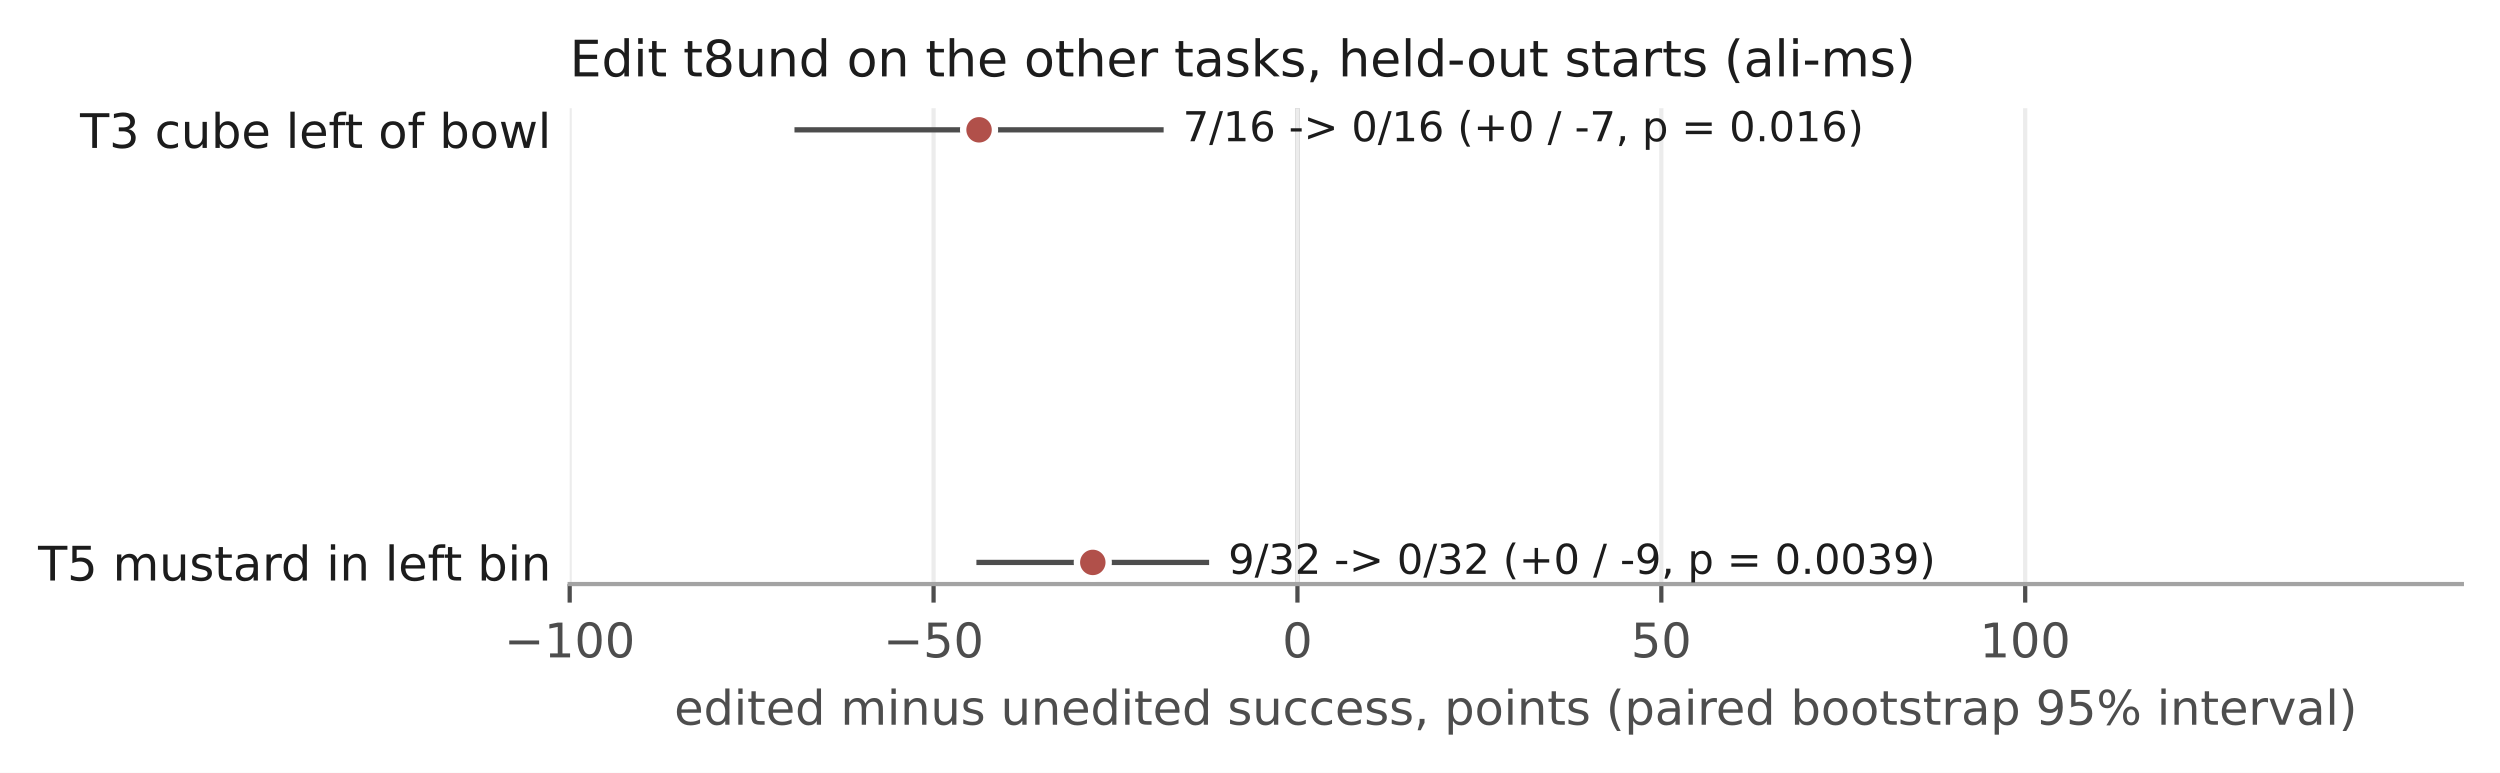
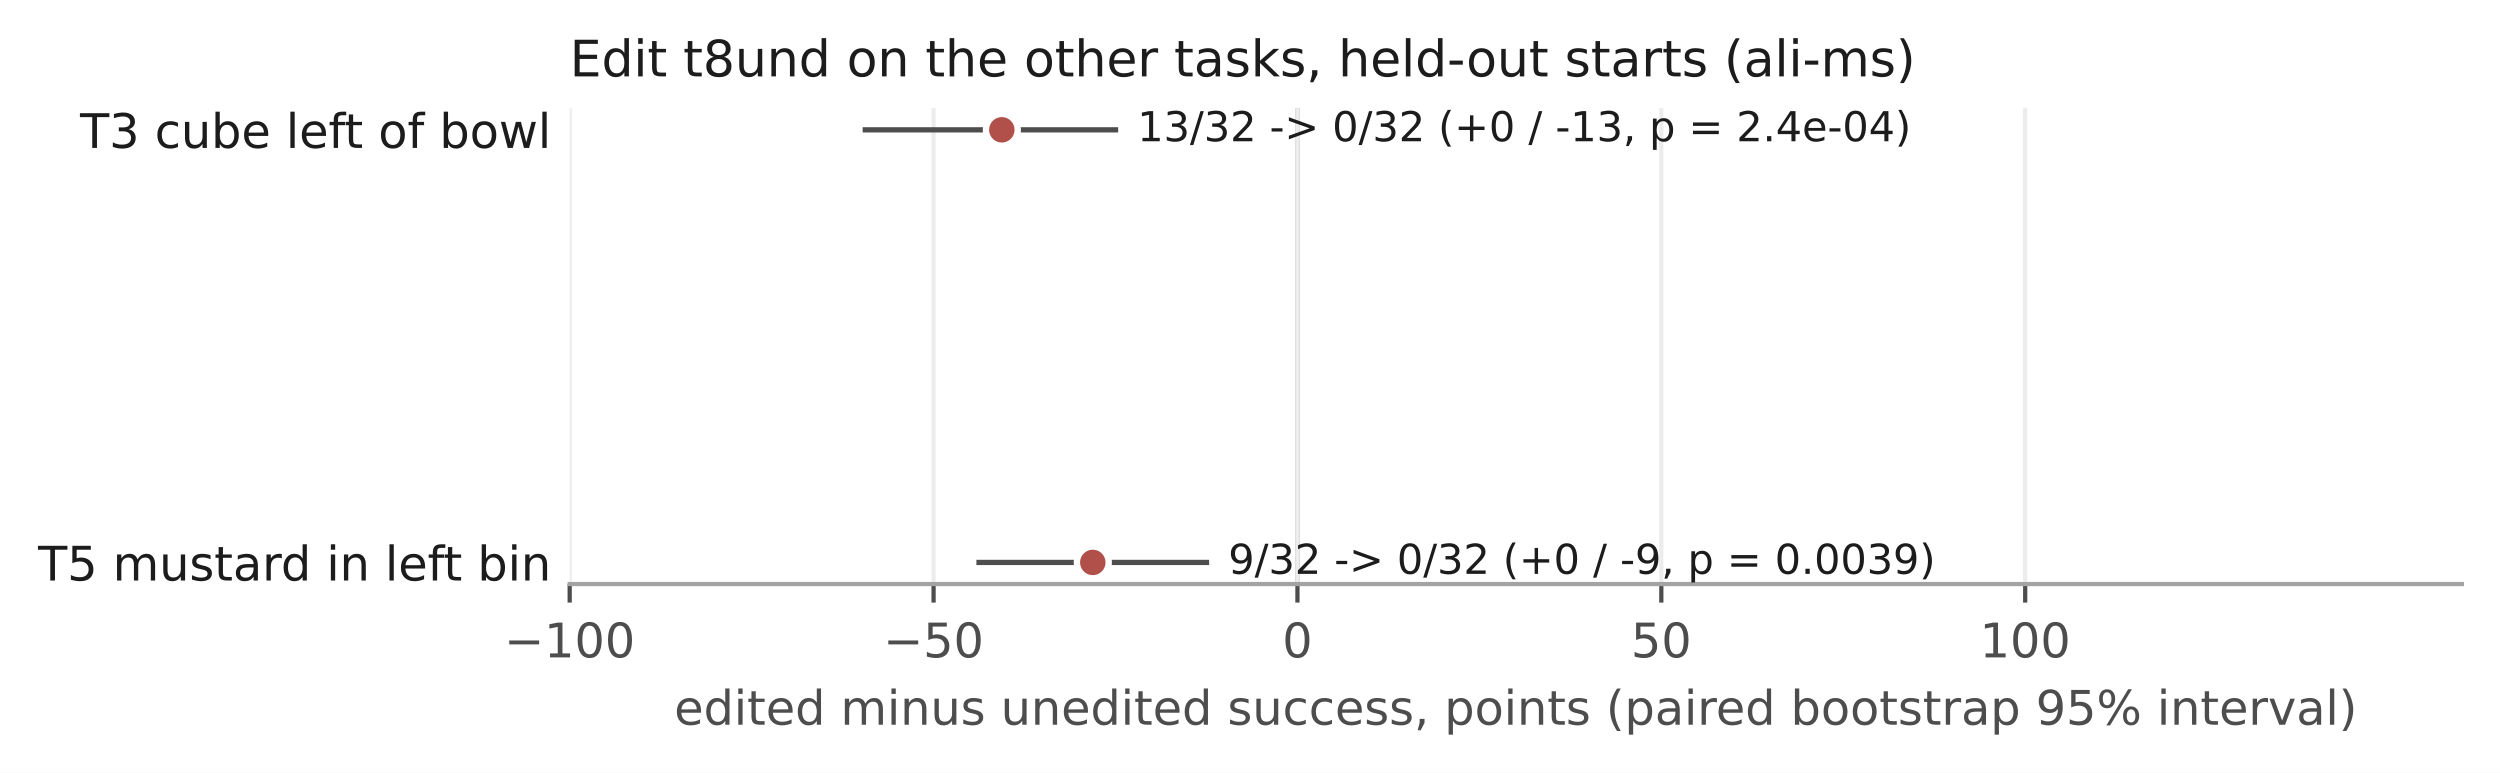
<svg xmlns="http://www.w3.org/2000/svg" xmlns:xlink="http://www.w3.org/1999/xlink" width="471.842pt" height="145.852pt" viewBox="0 0 471.842 145.852" version="1.1">
  <defs>
    <style type="text/css">*{stroke-linejoin: round; stroke-linecap: butt}</style>
  </defs>
  <g id="figure_1">
    <g id="patch_1">
      <path d="M -0 145.852  L 471.842 145.852  L 471.842 0  L -0 0  z " style="fill: #ffffff" />
    </g>
    <g id="axes_1">
      <g id="patch_2">
        <path d="M 107.522 110.231  L 464.642 110.231  L 464.642 20.419  L 107.522 20.419  z " style="fill: #ffffff" />
      </g>
      <g id="line2d_1">
-         <path d="M 244.876 110.231  L 244.876 20.419  " clip-path="url(#pa9b0d924d7)" style="fill: none; stroke: #a3a3a3; stroke-width: 0.8; stroke-linecap: square" />
+         <path d="M 244.876 110.231  L 244.876 20.419  " clip-path="url(#p53aac37055)" style="fill: none; stroke: #a3a3a3; stroke-width: 0.8; stroke-linecap: square" />
      </g>
      <g id="matplotlib.axis_1">
        <g id="xtick_1">
          <g id="line2d_2">
-             <path d="M 107.522 110.231  L 107.522 20.419  " clip-path="url(#pa9b0d924d7)" style="fill: none; stroke: #ececec; stroke-width: 0.8; stroke-linecap: square" />
+             <path d="M 107.522 110.231  L 107.522 20.419  " clip-path="url(#p53aac37055)" style="fill: none; stroke: #ececec; stroke-width: 0.8; stroke-linecap: square" />
          </g>
          <g id="line2d_3">
            <defs>
-               <path id="mfceb3e055d" d="M 0 0  L 0 3.5  " style="stroke: #4d4d4d; stroke-width: 0.8" />
+               <path id="m4766bcc00c" d="M 0 0  L 0 3.5  " style="stroke: #4d4d4d; stroke-width: 0.8" />
            </defs>
            <g>
-               <use xlink:href="#mfceb3e055d" x="107.522" y="110.231" style="fill: #4d4d4d; stroke: #4d4d4d; stroke-width: 0.8" />
+               <use xlink:href="#m4766bcc00c" x="107.522" y="110.231" style="fill: #4d4d4d; stroke: #4d4d4d; stroke-width: 0.8" />
            </g>
          </g>
          <g id="text_1">
            <text style="font-size: 9px; font-family: 'DejaVu Sans'; text-anchor: middle; fill: #4d4d4d" x="107.522" y="124.07" transform="rotate(-0 107.5217 124.0699)">−100</text>
          </g>
        </g>
        <g id="xtick_2">
          <g id="line2d_4">
-             <path d="M 176.199 110.231  L 176.199 20.419  " clip-path="url(#pa9b0d924d7)" style="fill: none; stroke: #ececec; stroke-width: 0.8; stroke-linecap: square" />
+             <path d="M 176.199 110.231  L 176.199 20.419  " clip-path="url(#p53aac37055)" style="fill: none; stroke: #ececec; stroke-width: 0.8; stroke-linecap: square" />
          </g>
          <g id="line2d_5">
            <g>
-               <use xlink:href="#mfceb3e055d" x="176.199" y="110.231" style="fill: #4d4d4d; stroke: #4d4d4d; stroke-width: 0.8" />
+               <use xlink:href="#m4766bcc00c" x="176.199" y="110.231" style="fill: #4d4d4d; stroke: #4d4d4d; stroke-width: 0.8" />
            </g>
          </g>
          <g id="text_2">
            <text style="font-size: 9px; font-family: 'DejaVu Sans'; text-anchor: middle; fill: #4d4d4d" x="176.199" y="124.07" transform="rotate(-0 176.1986 124.0699)">−50</text>
          </g>
        </g>
        <g id="xtick_3">
          <g id="line2d_6">
-             <path d="M 244.876 110.231  L 244.876 20.419  " clip-path="url(#pa9b0d924d7)" style="fill: none; stroke: #ececec; stroke-width: 0.8; stroke-linecap: square" />
+             <path d="M 244.876 110.231  L 244.876 20.419  " clip-path="url(#p53aac37055)" style="fill: none; stroke: #ececec; stroke-width: 0.8; stroke-linecap: square" />
          </g>
          <g id="line2d_7">
            <g>
-               <use xlink:href="#mfceb3e055d" x="244.876" y="110.231" style="fill: #4d4d4d; stroke: #4d4d4d; stroke-width: 0.8" />
+               <use xlink:href="#m4766bcc00c" x="244.876" y="110.231" style="fill: #4d4d4d; stroke: #4d4d4d; stroke-width: 0.8" />
            </g>
          </g>
          <g id="text_3">
            <text style="font-size: 9px; font-family: 'DejaVu Sans'; text-anchor: middle; fill: #4d4d4d" x="244.876" y="124.07" transform="rotate(-0 244.8756 124.0699)">0</text>
          </g>
        </g>
        <g id="xtick_4">
          <g id="line2d_8">
-             <path d="M 313.552 110.231  L 313.552 20.419  " clip-path="url(#pa9b0d924d7)" style="fill: none; stroke: #ececec; stroke-width: 0.8; stroke-linecap: square" />
+             <path d="M 313.552 110.231  L 313.552 20.419  " clip-path="url(#p53aac37055)" style="fill: none; stroke: #ececec; stroke-width: 0.8; stroke-linecap: square" />
          </g>
          <g id="line2d_9">
            <g>
-               <use xlink:href="#mfceb3e055d" x="313.552" y="110.231" style="fill: #4d4d4d; stroke: #4d4d4d; stroke-width: 0.8" />
+               <use xlink:href="#m4766bcc00c" x="313.552" y="110.231" style="fill: #4d4d4d; stroke: #4d4d4d; stroke-width: 0.8" />
            </g>
          </g>
          <g id="text_4">
            <text style="font-size: 9px; font-family: 'DejaVu Sans'; text-anchor: middle; fill: #4d4d4d" x="313.552" y="124.07" transform="rotate(-0 313.5525 124.0699)">50</text>
          </g>
        </g>
        <g id="xtick_5">
          <g id="line2d_10">
-             <path d="M 382.229 110.231  L 382.229 20.419  " clip-path="url(#pa9b0d924d7)" style="fill: none; stroke: #ececec; stroke-width: 0.8; stroke-linecap: square" />
+             <path d="M 382.229 110.231  L 382.229 20.419  " clip-path="url(#p53aac37055)" style="fill: none; stroke: #ececec; stroke-width: 0.8; stroke-linecap: square" />
          </g>
          <g id="line2d_11">
            <g>
-               <use xlink:href="#mfceb3e055d" x="382.229" y="110.231" style="fill: #4d4d4d; stroke: #4d4d4d; stroke-width: 0.8" />
+               <use xlink:href="#m4766bcc00c" x="382.229" y="110.231" style="fill: #4d4d4d; stroke: #4d4d4d; stroke-width: 0.8" />
            </g>
          </g>
          <g id="text_5">
            <text style="font-size: 9px; font-family: 'DejaVu Sans'; text-anchor: middle; fill: #4d4d4d" x="382.229" y="124.07" transform="rotate(-0 382.2294 124.0699)">100</text>
          </g>
        </g>
        <g id="text_6">
          <text style="font-size: 9px; font-family: 'DejaVu Sans'; text-anchor: middle; fill: #4d4d4d" x="286.082" y="136.78" transform="rotate(-0 286.0817 136.7802)">edited minus unedited success, points (paired bootstrap 95% interval)</text>
        </g>
      </g>
      <g id="matplotlib.axis_2">
        <g id="ytick_1">
          <g id="line2d_12" />
          <g id="text_7">
            <text style="font-size: 9px; font-family: 'DejaVu Sans'; text-anchor: end; fill: #1c1c1c" x="104.022" y="109.568" transform="rotate(-0 104.0217 109.5682)">T5 mustard in left bin</text>
          </g>
        </g>
        <g id="ytick_2">
          <g id="line2d_13" />
          <g id="text_8">
            <text style="font-size: 9px; font-family: 'DejaVu Sans'; text-anchor: end; fill: #1c1c1c" x="104.022" y="27.92" transform="rotate(-0 104.0217 27.92021)">T3 cube left of bowl</text>
          </g>
        </g>
      </g>
      <g id="line2d_14">
-         <path d="M 150.445 24.501  L 219.122 24.501  " clip-path="url(#pa9b0d924d7)" style="fill: none; stroke: #4d4d4d; stroke-linecap: square" />
+         <path d="M 163.315 24.501  L 210.537 24.501  " clip-path="url(#p53aac37055)" style="fill: none; stroke: #4d4d4d; stroke-linecap: square" />
      </g>
      <g id="line2d_15">
-         <path d="M 184.783 106.149  L 227.706 106.149  " clip-path="url(#pa9b0d924d7)" style="fill: none; stroke: #4d4d4d; stroke-linecap: square" />
+         <path d="M 184.783 106.149  L 227.706 106.149  " clip-path="url(#p53aac37055)" style="fill: none; stroke: #4d4d4d; stroke-linecap: square" />
      </g>
      <g id="patch_3">
        <path d="M 107.522 110.231  L 464.642 110.231  " style="fill: none; stroke: #a3a3a3; stroke-width: 0.8; stroke-linejoin: miter; stroke-linecap: square" />
      </g>
      <g id="line2d_16">
        <defs>
-           <path id="mb01c7bd70c" d="M 0 3  C 0.796 3 1.559 2.684 2.121 2.121  C 2.684 1.559 3 0.796 3 0  C 3 -0.796 2.684 -1.559 2.121 -2.121  C 1.559 -2.684 0.796 -3 0 -3  C -0.796 -3 -1.559 -2.684 -2.121 -2.121  C -2.684 -1.559 -3 -0.796 -3 0  C -3 0.796 -2.684 1.559 -2.121 2.121  C -1.559 2.684 -0.796 3 0 3  z " style="stroke: #ffffff; stroke-width: 1.2" />
+           <path id="m203cbe26ef" d="M 0 3  C 0.796 3 1.559 2.684 2.121 2.121  C 2.684 1.559 3 0.796 3 0  C 3 -0.796 2.684 -1.559 2.121 -2.121  C 1.559 -2.684 0.796 -3 0 -3  C -0.796 -3 -1.559 -2.684 -2.121 -2.121  C -2.684 -1.559 -3 -0.796 -3 0  C -3 0.796 -2.684 1.559 -2.121 2.121  C -1.559 2.684 -0.796 3 0 3  z " style="stroke: #ffffff; stroke-width: 1.2" />
        </defs>
-         <g clip-path="url(#pa9b0d924d7)">
-           <use xlink:href="#mb01c7bd70c" x="184.783" y="24.501" style="fill: #b1504a; stroke: #ffffff; stroke-width: 1.2" />
+         <g clip-path="url(#p53aac37055)">
+           <use xlink:href="#m203cbe26ef" x="189.082" y="24.501" style="fill: #b1504a; stroke: #ffffff; stroke-width: 1.2" />
        </g>
      </g>
      <g id="text_9">
-         <text style="font-size: 7.8px; font-family: 'DejaVu Sans'; text-anchor: start; fill: #1c1c1c" x="223.242" y="26.653" transform="rotate(-0 223.2423 26.65323)">7/16 -&gt; 0/16  (+0 / -7, p = 0.016)</text>
+         <text style="font-size: 7.8px; font-family: 'DejaVu Sans'; text-anchor: start; fill: #1c1c1c" x="214.658" y="26.653" transform="rotate(-0 214.6577 26.65323)">13/32 -&gt; 0/32  (+0 / -13, p = 2.4e-04)</text>
      </g>
      <g id="line2d_17">
-         <g clip-path="url(#pa9b0d924d7)">
-           <use xlink:href="#mb01c7bd70c" x="206.252" y="106.149" style="fill: #b1504a; stroke: #ffffff; stroke-width: 1.2" />
+         <g clip-path="url(#p53aac37055)">
+           <use xlink:href="#m203cbe26ef" x="206.252" y="106.149" style="fill: #b1504a; stroke: #ffffff; stroke-width: 1.2" />
        </g>
      </g>
      <g id="text_10">
        <text style="font-size: 7.8px; font-family: 'DejaVu Sans'; text-anchor: start; fill: #1c1c1c" x="231.827" y="108.301" transform="rotate(-0 231.827 108.3012)">9/32 -&gt; 0/32  (+0 / -9, p = 0.0039)</text>
      </g>
      <g id="text_11">
        <text style="font-size: 9.5px; font-family: 'DejaVu Sans'; text-anchor: start; fill: #1c1c1c" x="107.522" y="14.419" transform="rotate(-0 107.5217 14.41852)">Edit t8und on the other tasks, held-out starts (ali-ms)</text>
      </g>
    </g>
  </g>
  <defs>
-     <clipPath id="pa9b0d924d7">
+     <clipPath id="p53aac37055">
      <rect x="107.522" y="20.419" width="357.12" height="89.813" />
    </clipPath>
  </defs>
</svg>
